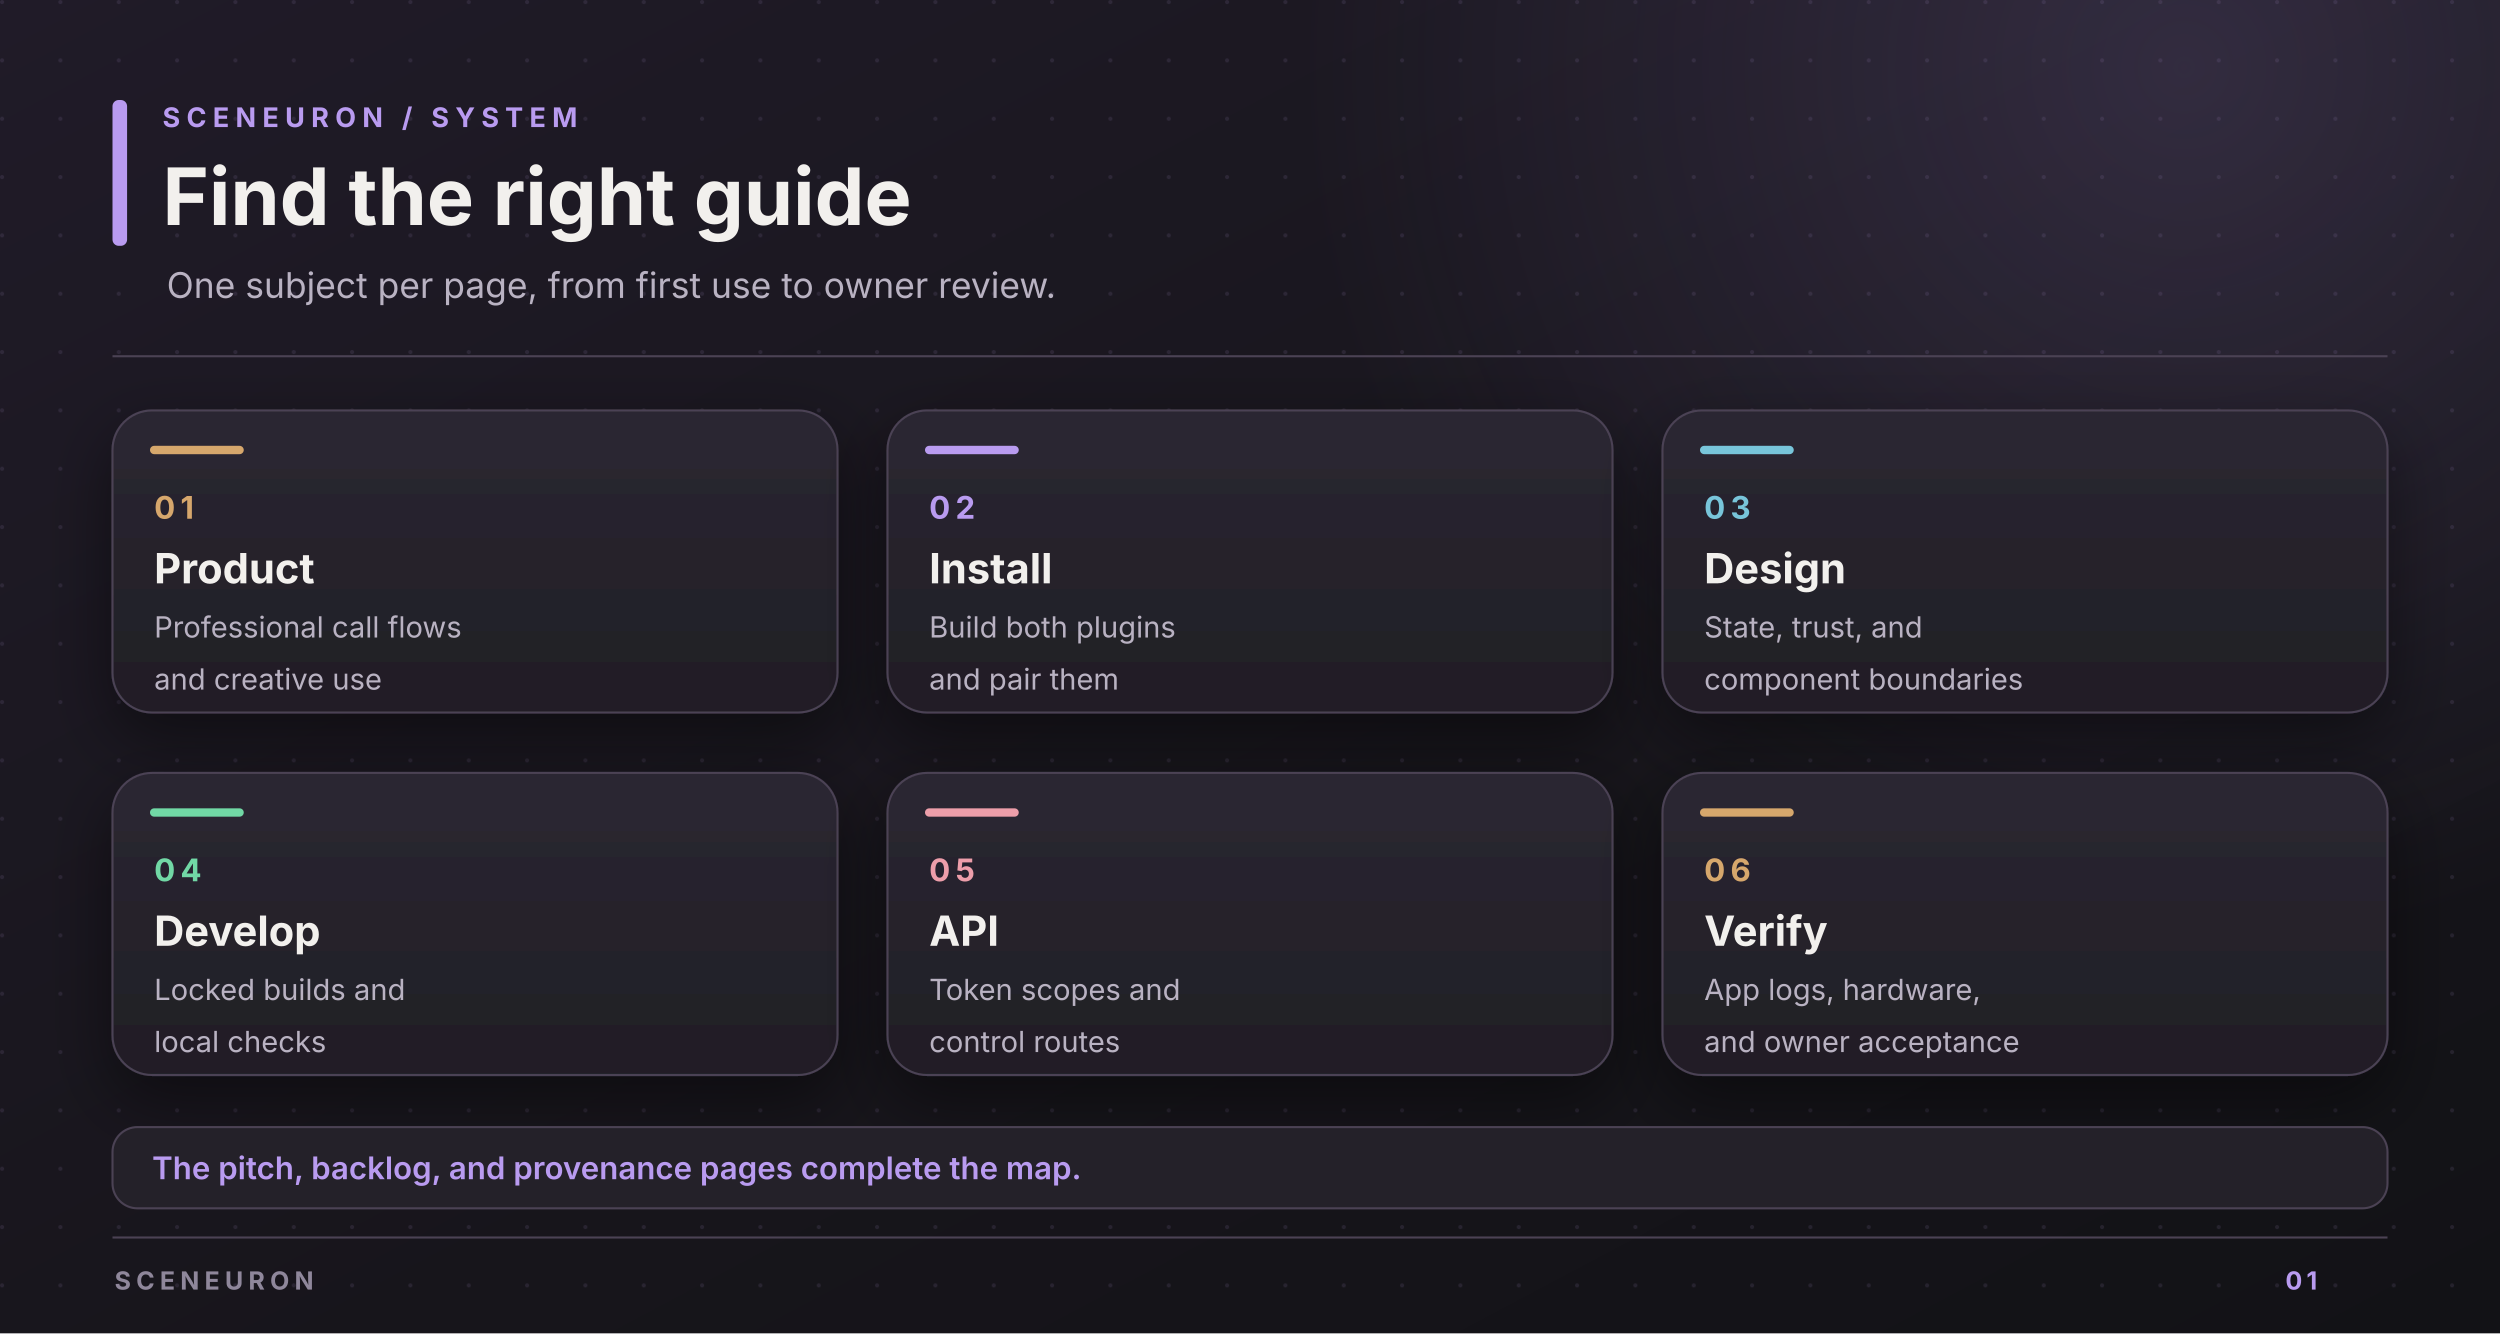
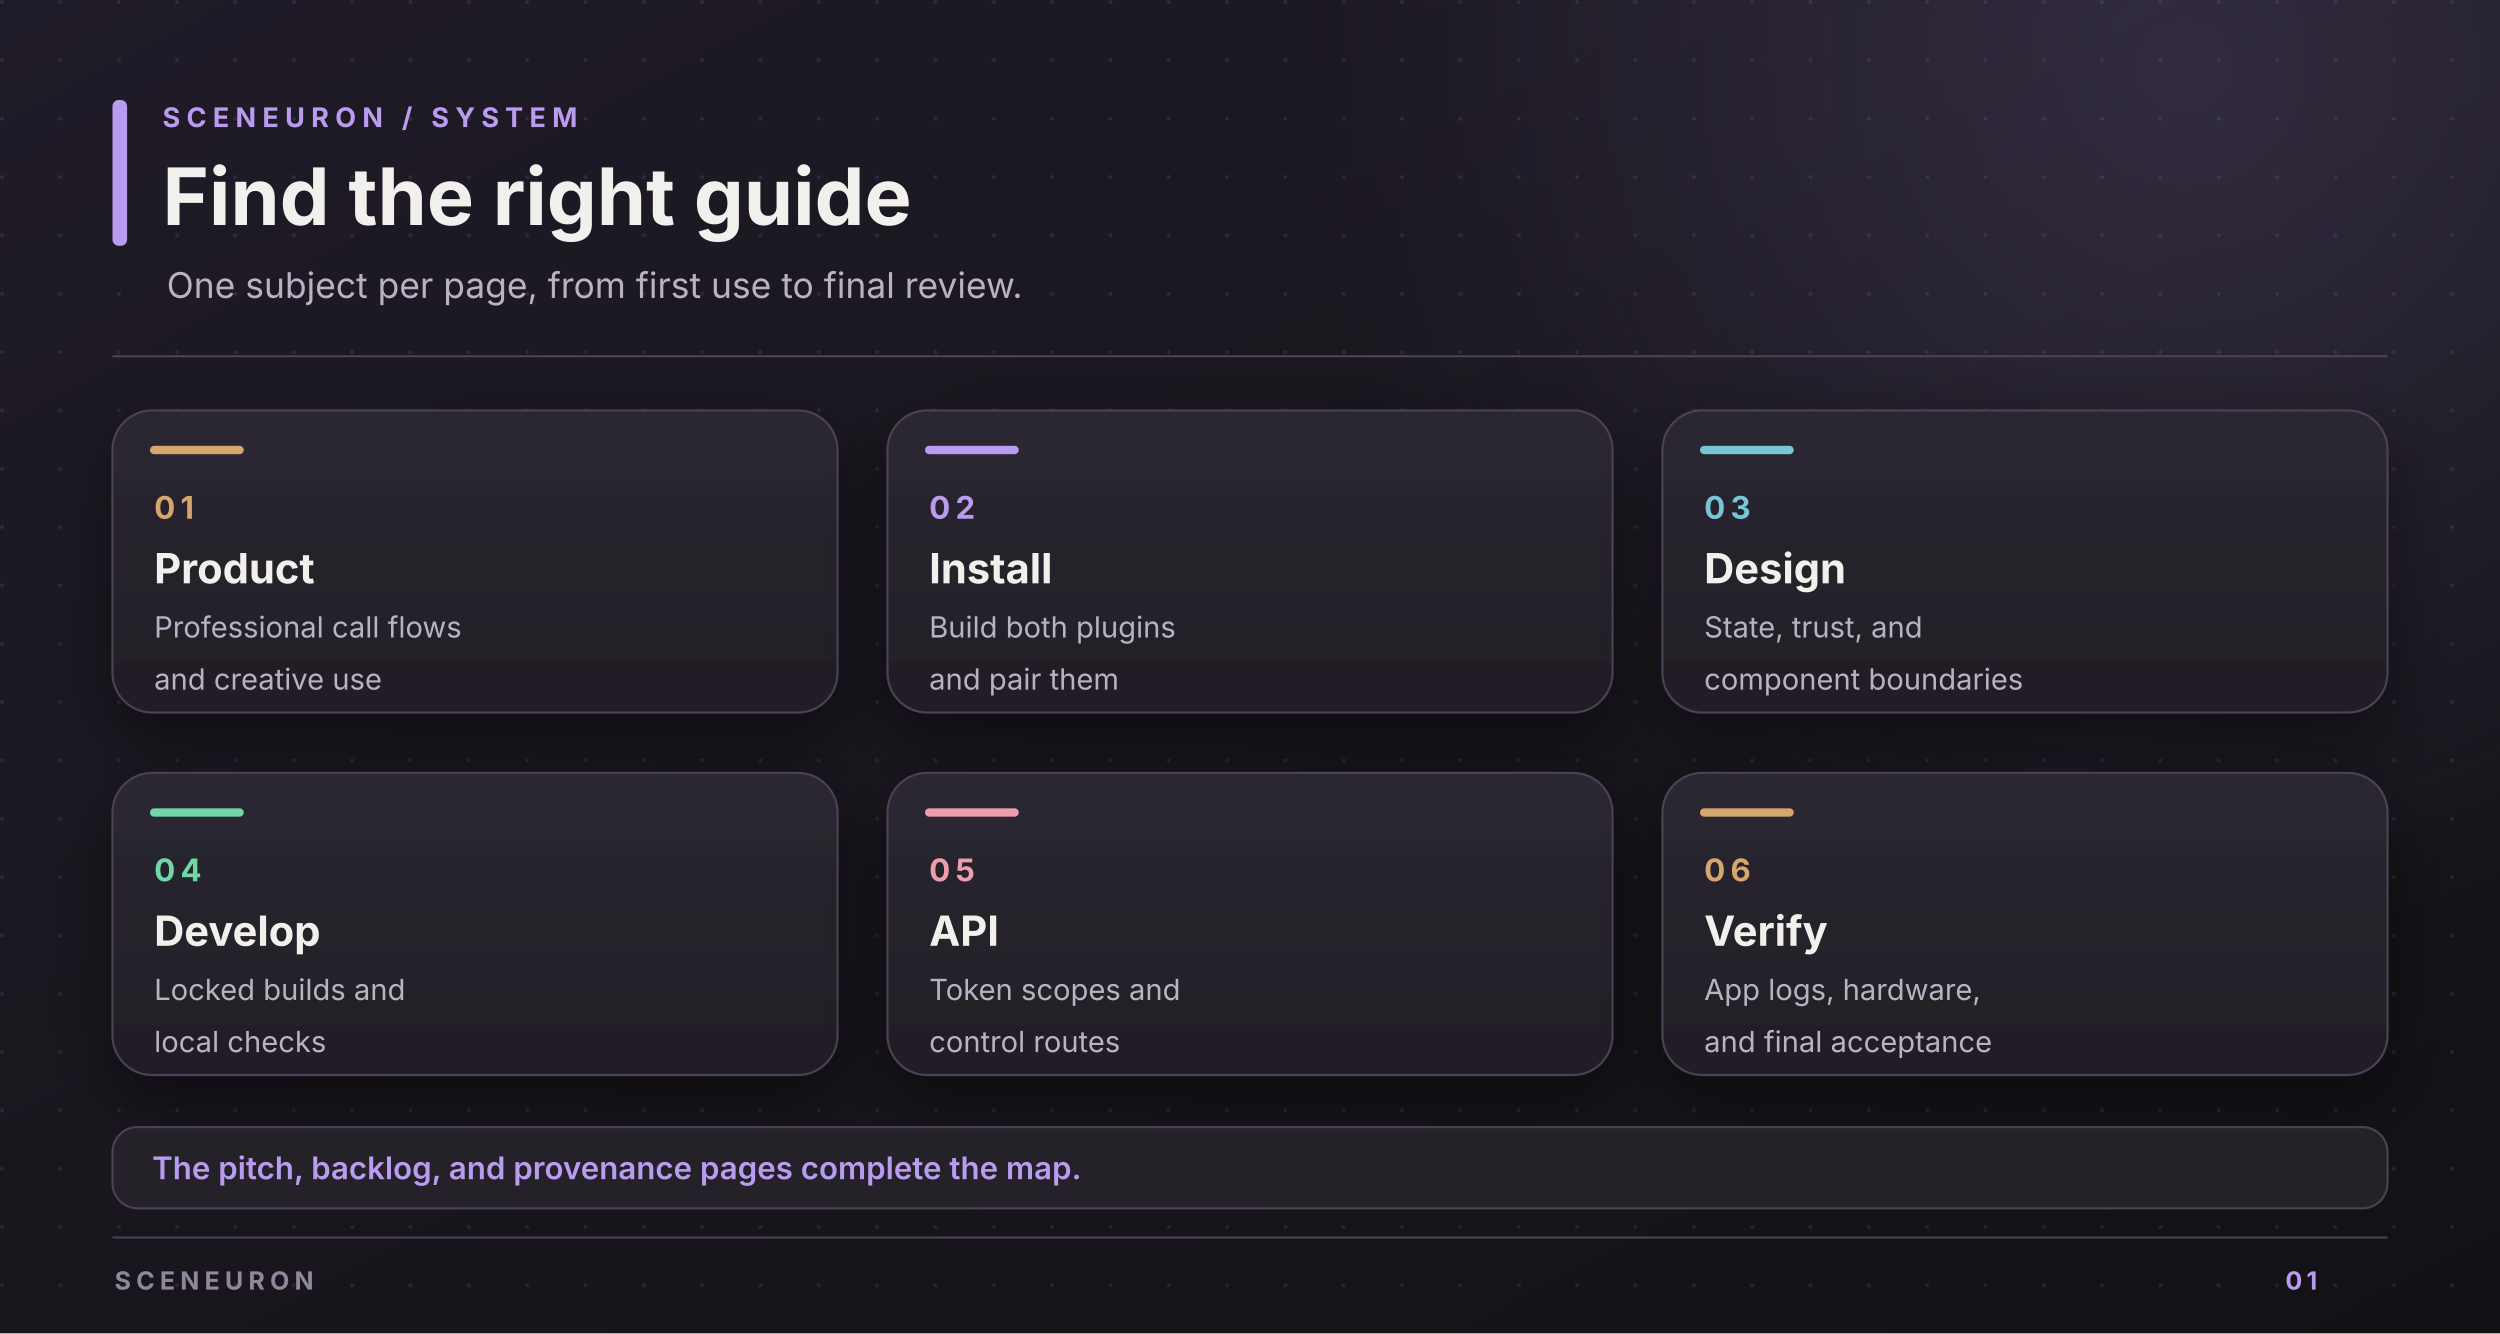
<svg xmlns="http://www.w3.org/2000/svg" width="1200" height="640" viewBox="0 0 1200 640" role="img" aria-labelledby="title desc">
  <defs>
    <linearGradient id="background" x1="0" y1="0" x2="1" y2="1">
      <stop stop-color="#201b28" />
      <stop offset=".58" stop-color="#17151b" />
      <stop offset="1" stop-color="#121216" />
    </linearGradient>
    <linearGradient id="card" x1="0" y1="0" x2="0" y2="1">
      <stop stop-color="#2b2732" />
      <stop offset="1" stop-color="#201e25" />
    </linearGradient>
    <radialGradient id="aura">
      <stop stop-color="#b99bf0" stop-opacity=".16" />
      <stop offset="1" stop-color="#b99bf0" stop-opacity="0" />
    </radialGradient>
    <pattern id="dots" width="28" height="28" patternUnits="userSpaceOnUse">
      <circle cx="1" cy="1" r="1" fill="#9f89c4" opacity=".13" />
    </pattern>
    <filter id="shadow" x="-20%" y="-30%" width="140%" height="170%">
      <feDropShadow dx="0" dy="12" stdDeviation="16" flood-color="#08070b" flood-opacity=".45" />
    </filter>
    <marker id="arrow" markerWidth="9" markerHeight="9" refX="7.5" refY="4.5" orient="auto">
      <path d="M1 1 L8 4.5 L1 8" fill="none" stroke="#b99bf0" stroke-width="1.8" stroke-linecap="round" stroke-linejoin="round" />
    </marker>
  </defs>
  <rect x="0" y="0" width="1200" height="640" rx="0" fill="url(#background)" stroke="none" />
  <rect x="0" y="0" width="1200" height="640" rx="0" fill="url(#dots)" stroke="none" />
  <circle cx="1050" cy="30" r="430" fill="url(#aura)" />
  <rect x="54" y="48" width="7" height="70" rx="3" fill="#b99bf0" stroke="none" />
  <text x="78" y="61" fill="#b99bf0" font-size="13" font-weight="700" letter-spacing="3" font-family="Inter, ui-sans-serif, system-ui, -apple-system, sans-serif">SCENEURON / SYSTEM</text>
  <text x="78" y="108" fill="#f2f0ed" font-size="38" font-weight="750" letter-spacing="0" font-family="Inter, ui-sans-serif, system-ui, -apple-system, sans-serif">Find the right guide</text>
-   <text x="80" y="143" fill="#b9b2c2" font-size="17" font-weight="400" letter-spacing="0" font-family="Inter, ui-sans-serif, system-ui, -apple-system, sans-serif">One subject per page, from first use to owner review.</text>
+   <text x="80" y="143" fill="#b9b2c2" font-size="17" font-weight="400" letter-spacing="0" font-family="Inter, ui-sans-serif, system-ui, -apple-system, sans-serif">One subject per page, from first use to final review.</text>
  <path d="M 54 171 L 1146 171" fill="none" stroke="#4b4254" stroke-width="1" />
  <path d="M 54 594 L 1146 594" fill="none" stroke="#4b4254" stroke-width="1" />
  <text x="55" y="619" fill="#8f879b" font-size="12" font-weight="700" letter-spacing="2.5" font-family="Inter, ui-sans-serif, system-ui, -apple-system, sans-serif">SCENEURON</text>
  <text x="1097" y="619" fill="#b99bf0" font-size="12" font-weight="700" letter-spacing="2" font-family="Inter, ui-sans-serif, system-ui, -apple-system, sans-serif">01</text>
  <rect x="54" y="197" width="348" height="145" rx="19" fill="url(#card)" stroke="#4b4254" filter="url(#shadow)" />
  <rect x="72" y="214" width="45" height="4" rx="2" fill="#d6a76c" stroke="none" />
  <text x="74" y="249" fill="#d6a76c" font-size="15" font-weight="700" letter-spacing="2.5" font-family="Inter, ui-sans-serif, system-ui, -apple-system, sans-serif">01</text>
  <text x="74" y="280" fill="#f2f0ed" font-size="20" font-weight="700" letter-spacing="0" font-family="Inter, ui-sans-serif, system-ui, -apple-system, sans-serif">Product</text>
  <text x="74" y="306" fill="#b9b2c2" font-size="14" font-weight="400" letter-spacing="0" font-family="Inter, ui-sans-serif, system-ui, -apple-system, sans-serif">Professional call flows</text>
  <text x="74" y="331" fill="#b9b2c2" font-size="14" font-weight="400" letter-spacing="0" font-family="Inter, ui-sans-serif, system-ui, -apple-system, sans-serif">and creative use</text>
  <rect x="426" y="197" width="348" height="145" rx="19" fill="url(#card)" stroke="#4b4254" filter="url(#shadow)" />
  <rect x="444" y="214" width="45" height="4" rx="2" fill="#b99bf0" stroke="none" />
  <text x="446" y="249" fill="#b99bf0" font-size="15" font-weight="700" letter-spacing="2.5" font-family="Inter, ui-sans-serif, system-ui, -apple-system, sans-serif">02</text>
  <text x="446" y="280" fill="#f2f0ed" font-size="20" font-weight="700" letter-spacing="0" font-family="Inter, ui-sans-serif, system-ui, -apple-system, sans-serif">Install</text>
  <text x="446" y="306" fill="#b9b2c2" font-size="14" font-weight="400" letter-spacing="0" font-family="Inter, ui-sans-serif, system-ui, -apple-system, sans-serif">Build both plugins</text>
  <text x="446" y="331" fill="#b9b2c2" font-size="14" font-weight="400" letter-spacing="0" font-family="Inter, ui-sans-serif, system-ui, -apple-system, sans-serif">and pair them</text>
  <rect x="798" y="197" width="348" height="145" rx="19" fill="url(#card)" stroke="#4b4254" filter="url(#shadow)" />
  <rect x="816" y="214" width="45" height="4" rx="2" fill="#78c5da" stroke="none" />
  <text x="818" y="249" fill="#78c5da" font-size="15" font-weight="700" letter-spacing="2.5" font-family="Inter, ui-sans-serif, system-ui, -apple-system, sans-serif">03</text>
  <text x="818" y="280" fill="#f2f0ed" font-size="20" font-weight="700" letter-spacing="0" font-family="Inter, ui-sans-serif, system-ui, -apple-system, sans-serif">Design</text>
  <text x="818" y="306" fill="#b9b2c2" font-size="14" font-weight="400" letter-spacing="0" font-family="Inter, ui-sans-serif, system-ui, -apple-system, sans-serif">State, trust, and</text>
  <text x="818" y="331" fill="#b9b2c2" font-size="14" font-weight="400" letter-spacing="0" font-family="Inter, ui-sans-serif, system-ui, -apple-system, sans-serif">component boundaries</text>
  <rect x="54" y="371" width="348" height="145" rx="19" fill="url(#card)" stroke="#4b4254" filter="url(#shadow)" />
  <rect x="72" y="388" width="45" height="4" rx="2" fill="#71d8a5" stroke="none" />
  <text x="74" y="423" fill="#71d8a5" font-size="15" font-weight="700" letter-spacing="2.5" font-family="Inter, ui-sans-serif, system-ui, -apple-system, sans-serif">04</text>
  <text x="74" y="454" fill="#f2f0ed" font-size="20" font-weight="700" letter-spacing="0" font-family="Inter, ui-sans-serif, system-ui, -apple-system, sans-serif">Develop</text>
  <text x="74" y="480" fill="#b9b2c2" font-size="14" font-weight="400" letter-spacing="0" font-family="Inter, ui-sans-serif, system-ui, -apple-system, sans-serif">Locked builds and</text>
  <text x="74" y="505" fill="#b9b2c2" font-size="14" font-weight="400" letter-spacing="0" font-family="Inter, ui-sans-serif, system-ui, -apple-system, sans-serif">local checks</text>
  <rect x="426" y="371" width="348" height="145" rx="19" fill="url(#card)" stroke="#4b4254" filter="url(#shadow)" />
  <rect x="444" y="388" width="45" height="4" rx="2" fill="#ed9eaa" stroke="none" />
  <text x="446" y="423" fill="#ed9eaa" font-size="15" font-weight="700" letter-spacing="2.5" font-family="Inter, ui-sans-serif, system-ui, -apple-system, sans-serif">05</text>
  <text x="446" y="454" fill="#f2f0ed" font-size="20" font-weight="700" letter-spacing="0" font-family="Inter, ui-sans-serif, system-ui, -apple-system, sans-serif">API</text>
  <text x="446" y="480" fill="#b9b2c2" font-size="14" font-weight="400" letter-spacing="0" font-family="Inter, ui-sans-serif, system-ui, -apple-system, sans-serif">Token scopes and</text>
  <text x="446" y="505" fill="#b9b2c2" font-size="14" font-weight="400" letter-spacing="0" font-family="Inter, ui-sans-serif, system-ui, -apple-system, sans-serif">control routes</text>
  <rect x="798" y="371" width="348" height="145" rx="19" fill="url(#card)" stroke="#4b4254" filter="url(#shadow)" />
  <rect x="816" y="388" width="45" height="4" rx="2" fill="#d6a76c" stroke="none" />
  <text x="818" y="423" fill="#d6a76c" font-size="15" font-weight="700" letter-spacing="2.5" font-family="Inter, ui-sans-serif, system-ui, -apple-system, sans-serif">06</text>
  <text x="818" y="454" fill="#f2f0ed" font-size="20" font-weight="700" letter-spacing="0" font-family="Inter, ui-sans-serif, system-ui, -apple-system, sans-serif">Verify</text>
  <text x="818" y="480" fill="#b9b2c2" font-size="14" font-weight="400" letter-spacing="0" font-family="Inter, ui-sans-serif, system-ui, -apple-system, sans-serif">App logs, hardware,</text>
-   <text x="818" y="505" fill="#b9b2c2" font-size="14" font-weight="400" letter-spacing="0" font-family="Inter, ui-sans-serif, system-ui, -apple-system, sans-serif">and owner acceptance</text>
+   <text x="818" y="505" fill="#b9b2c2" font-size="14" font-weight="400" letter-spacing="0" font-family="Inter, ui-sans-serif, system-ui, -apple-system, sans-serif">and final acceptance</text>
  <rect x="54" y="541" width="1092" height="39" rx="12" fill="#242129" stroke="#4b4254" />
  <text x="73" y="566" fill="#b99bf0" font-size="15" font-weight="600" letter-spacing="0" font-family="Inter, ui-sans-serif, system-ui, -apple-system, sans-serif">The pitch, backlog, and provenance pages complete the map.</text>
</svg>
